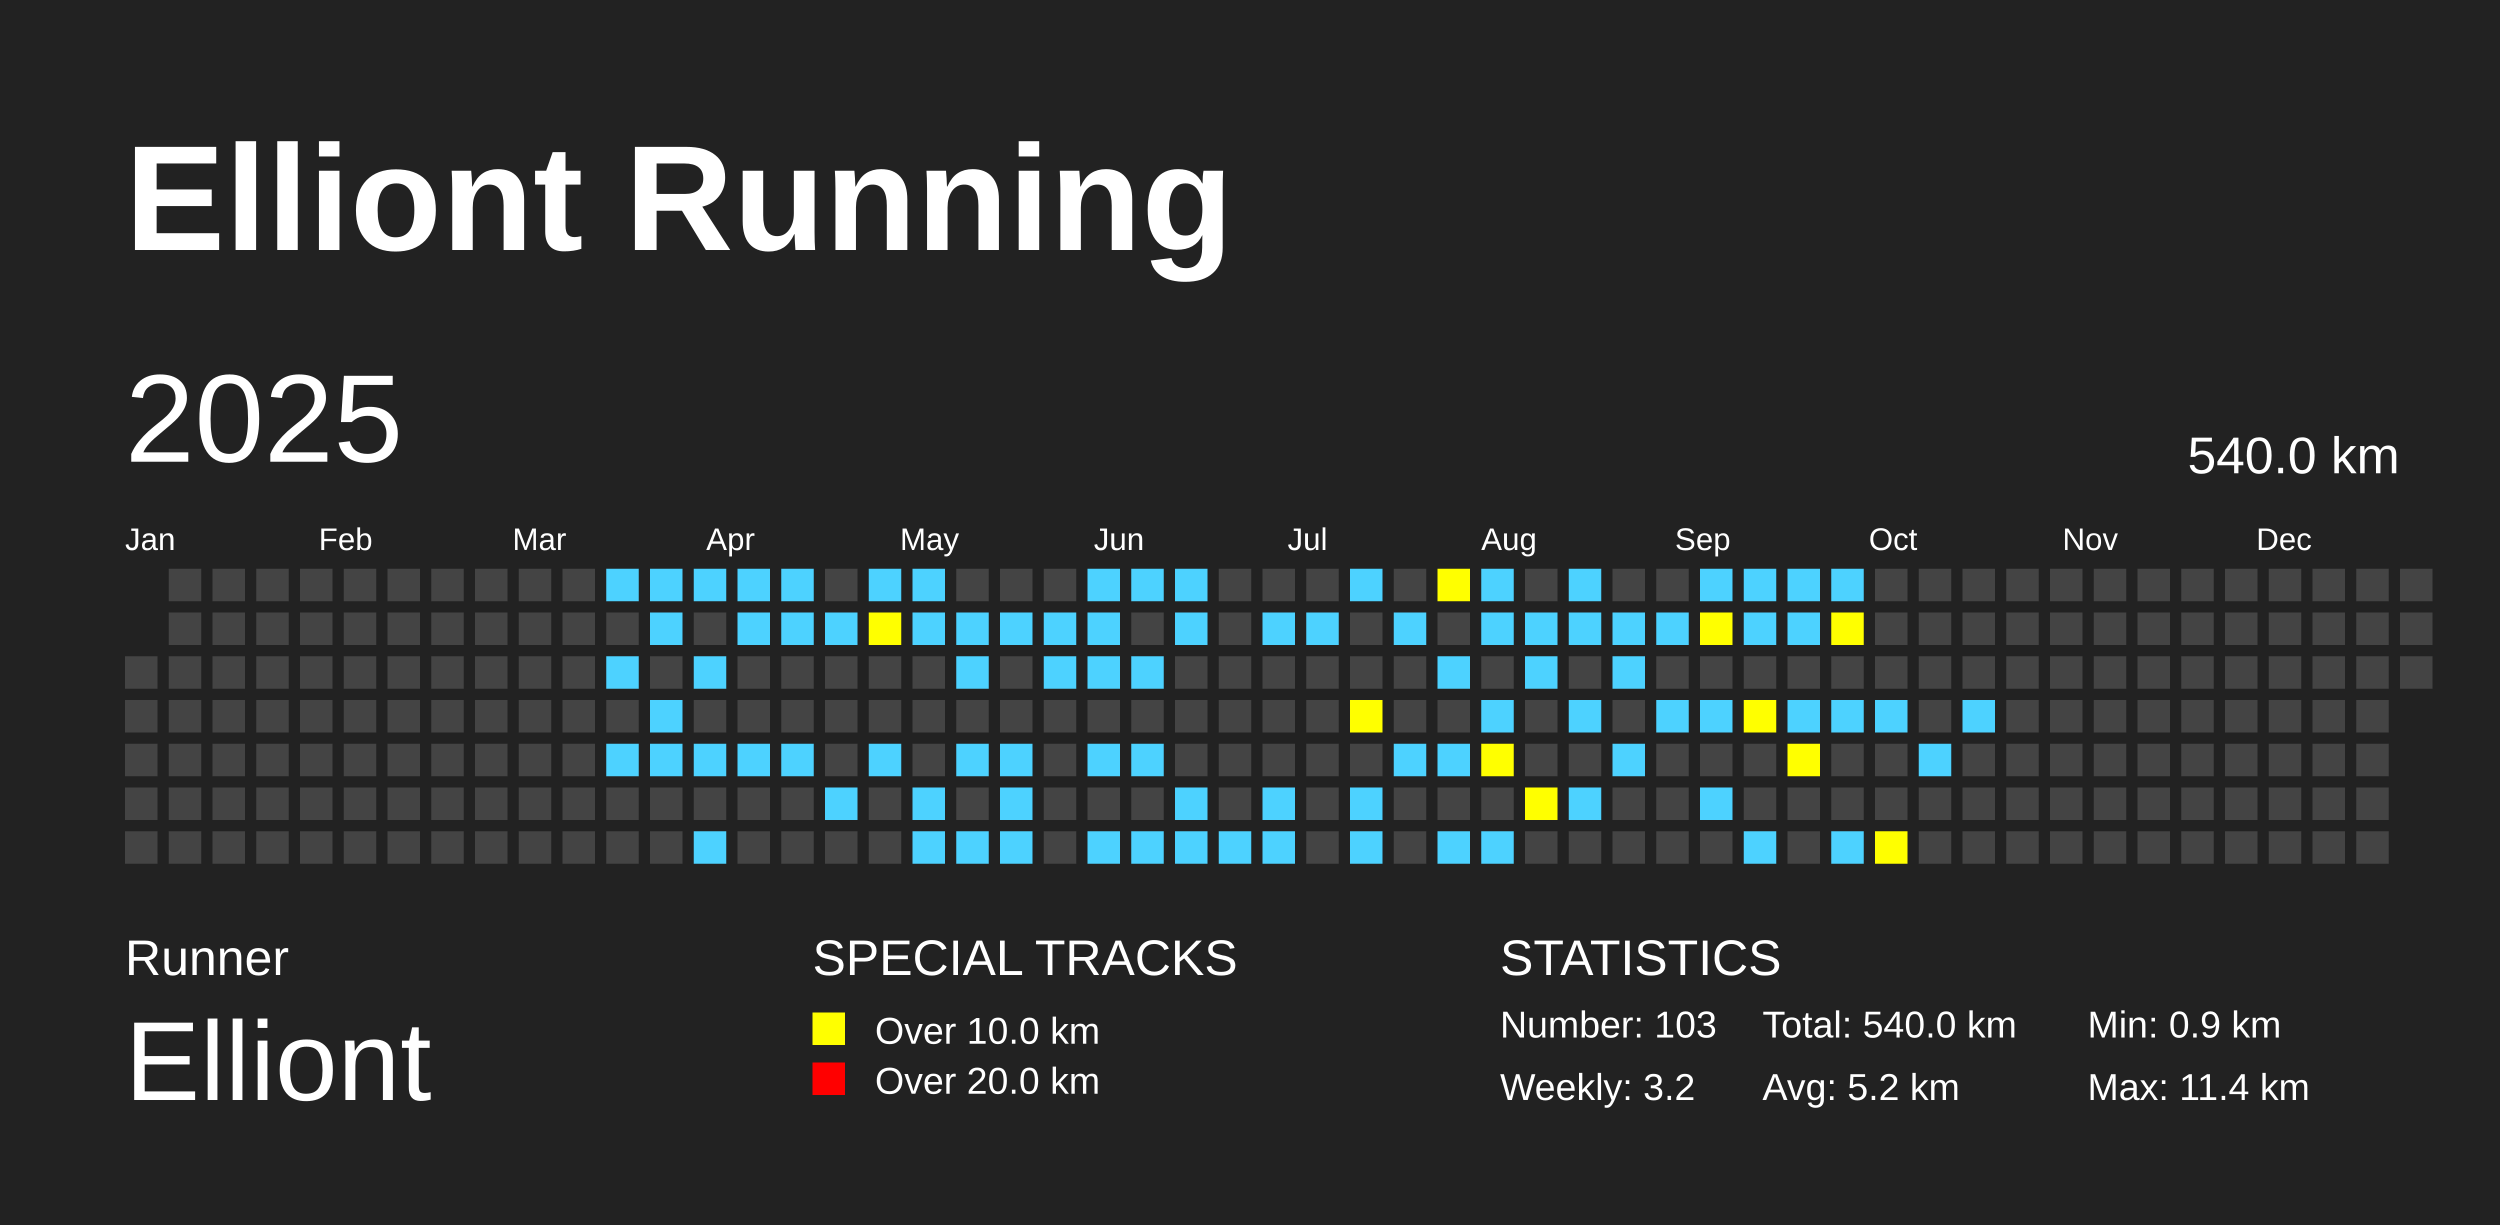
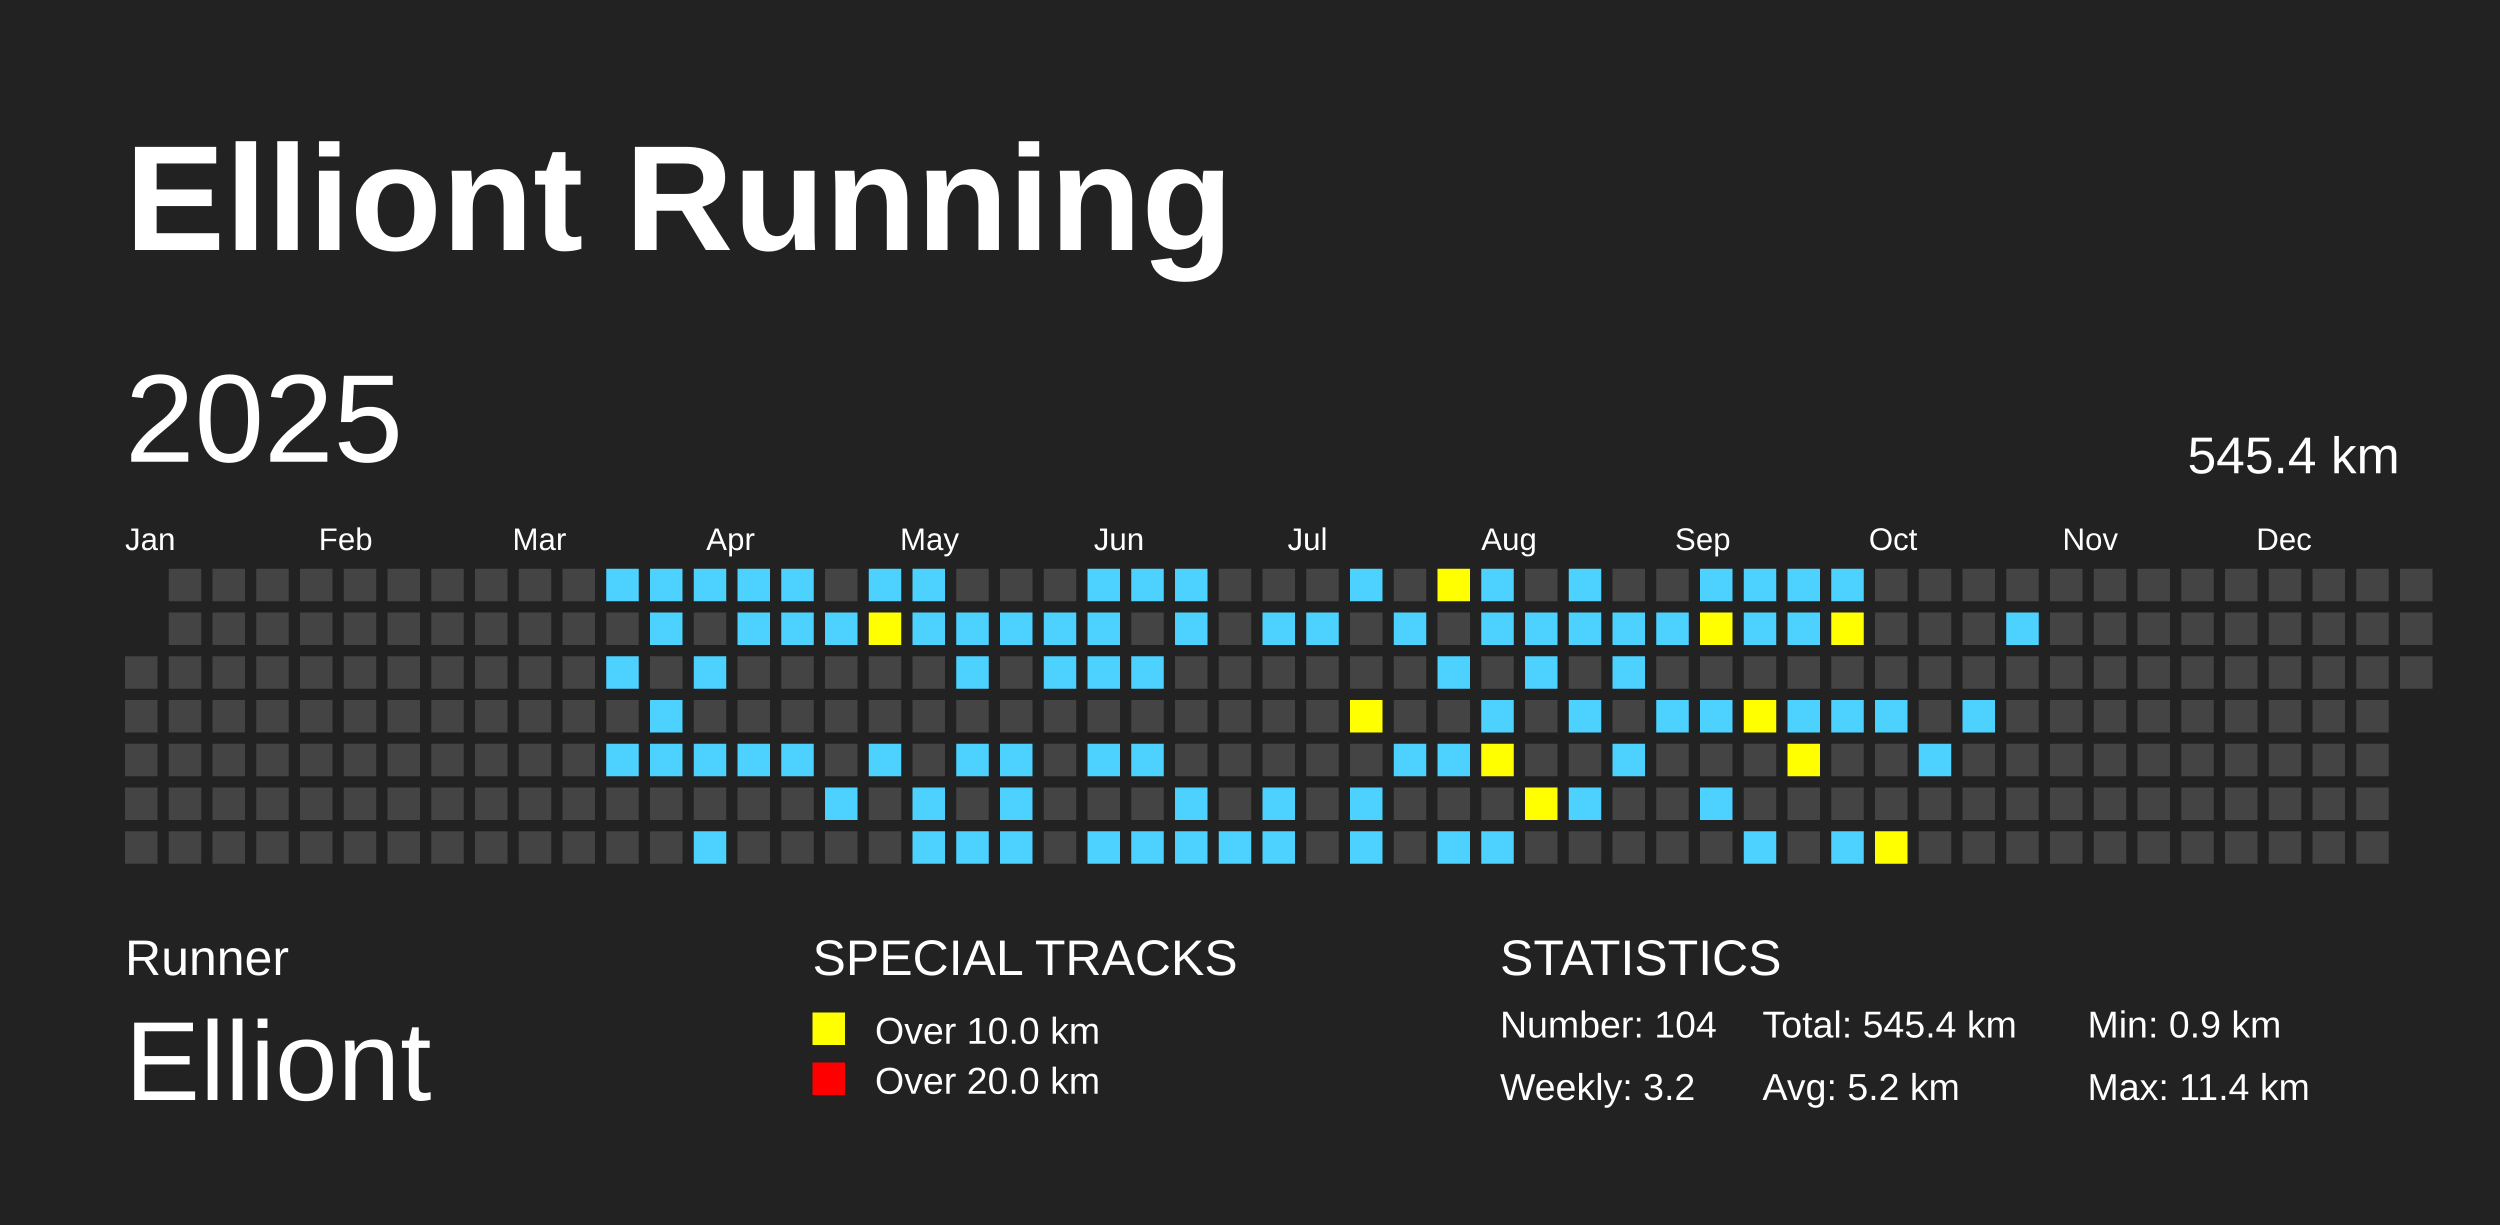
<svg xmlns="http://www.w3.org/2000/svg" baseProfile="full" height="98mm" version="1.1" viewBox="0,0,200,98" width="200mm">
  <defs />
  <rect fill="#222222" height="98" width="200" x="0" y="0" />
  <text fill="#FFFFFF" style="font-size:12px; font-family:Arial; font-weight:bold;" x="10" y="20">Elliont Running</text>
  <text fill="#FFFFFF" style="font-size:4px; font-family:Arial" x="10" y="78">Runner</text>
  <text fill="#FFFFFF" style="font-size:9px; font-family:Arial" x="10" y="88">Elliont</text>
  <text fill="#FFFFFF" style="font-size:4px; font-family:Arial" x="65" y="78">SPECIAL TRACKS</text>
  <rect fill="yellow" height="2.6" width="2.6" x="65" y="81" />
  <text fill="#FFFFFF" style="font-size:3px; font-family:Arial" x="70" y="83.5">Over 10.0 km</text>
  <rect fill="red" height="2.6" width="2.6" x="65" y="85" />
  <text fill="#FFFFFF" style="font-size:3px; font-family:Arial" x="70" y="87.5">Over 20.0 km</text>
  <text fill="#FFFFFF" style="font-size:4px; font-family:Arial" x="120" y="78">STATISTICS</text>
-   <text fill="#FFFFFF" style="font-size:3px; font-family:Arial" x="120" y="83">Number: 103</text>
+   <text fill="#FFFFFF" style="font-size:3px; font-family:Arial" x="120" y="83">Number: 104</text>
  <text fill="#FFFFFF" style="font-size:3px; font-family:Arial" x="120" y="88">Weekly: 3.2</text>
-   <text fill="#FFFFFF" style="font-size:3px; font-family:Arial" x="141" y="83">Total: 540.0 km</text>
+   <text fill="#FFFFFF" style="font-size:3px; font-family:Arial" x="141" y="83">Total: 545.4 km</text>
  <text fill="#FFFFFF" style="font-size:3px; font-family:Arial" x="141" y="88">Avg: 5.2 km</text>
  <text fill="#FFFFFF" style="font-size:3px; font-family:Arial" x="167" y="83">Min: 0.9 km</text>
  <text fill="#FFFFFF" style="font-size:3px; font-family:Arial" x="167" y="88">Max: 11.4 km</text>
  <text dominant-baseline="hanging" fill="#FFFFFF" style="font-size:10.0px; font-family:Arial;" x="10" y="30">2025</text>
-   <text dominant-baseline="hanging" fill="#FFFFFF" style="font-size:4.125px; font-family:Arial;" x="175" y="35">540.0 km</text>
+   <text dominant-baseline="hanging" fill="#FFFFFF" style="font-size:4.125px; font-family:Arial;" x="175" y="35">545.4 km</text>
  <text fill="#FFFFFF" style="font-size:2.5px; font-family:Arial" x="10.0" y="44">Jan</text>
  <text fill="#FFFFFF" style="font-size:2.5px; font-family:Arial" x="25.5" y="44">Feb</text>
  <text fill="#FFFFFF" style="font-size:2.5px; font-family:Arial" x="41.0" y="44">Mar</text>
  <text fill="#FFFFFF" style="font-size:2.5px; font-family:Arial" x="56.5" y="44">Apr</text>
  <text fill="#FFFFFF" style="font-size:2.5px; font-family:Arial" x="72.0" y="44">May</text>
  <text fill="#FFFFFF" style="font-size:2.5px; font-family:Arial" x="87.5" y="44">Jun</text>
  <text fill="#FFFFFF" style="font-size:2.5px; font-family:Arial" x="103.0" y="44">Jul</text>
  <text fill="#FFFFFF" style="font-size:2.5px; font-family:Arial" x="118.5" y="44">Aug</text>
  <text fill="#FFFFFF" style="font-size:2.5px; font-family:Arial" x="134.0" y="44">Sep</text>
  <text fill="#FFFFFF" style="font-size:2.5px; font-family:Arial" x="149.5" y="44">Oct</text>
  <text fill="#FFFFFF" style="font-size:2.5px; font-family:Arial" x="165.0" y="44">Nov</text>
  <text fill="#FFFFFF" style="font-size:2.5px; font-family:Arial" x="180.5" y="44">Dec</text>
  <rect fill="#444444" height="2.6" width="2.6" x="10.0" y="52.5" />
  <rect fill="#444444" height="2.6" width="2.6" x="10.0" y="56.0" />
  <rect fill="#444444" height="2.6" width="2.6" x="10.0" y="59.5" />
  <rect fill="#444444" height="2.6" width="2.6" x="10.0" y="63.0" />
  <rect fill="#444444" height="2.6" width="2.6" x="10.0" y="66.5" />
  <rect fill="#444444" height="2.6" width="2.6" x="13.5" y="45.5" />
  <rect fill="#444444" height="2.6" width="2.6" x="13.5" y="49.0" />
  <rect fill="#444444" height="2.6" width="2.6" x="13.5" y="52.5" />
  <rect fill="#444444" height="2.6" width="2.6" x="13.5" y="56.0" />
  <rect fill="#444444" height="2.6" width="2.6" x="13.5" y="59.5" />
  <rect fill="#444444" height="2.6" width="2.6" x="13.5" y="63.0" />
  <rect fill="#444444" height="2.6" width="2.6" x="13.5" y="66.5" />
  <rect fill="#444444" height="2.6" width="2.6" x="17.0" y="45.5" />
  <rect fill="#444444" height="2.6" width="2.6" x="17.0" y="49.0" />
  <rect fill="#444444" height="2.6" width="2.6" x="17.0" y="52.5" />
  <rect fill="#444444" height="2.6" width="2.6" x="17.0" y="56.0" />
  <rect fill="#444444" height="2.6" width="2.6" x="17.0" y="59.5" />
  <rect fill="#444444" height="2.6" width="2.6" x="17.0" y="63.0" />
  <rect fill="#444444" height="2.6" width="2.6" x="17.0" y="66.5" />
  <rect fill="#444444" height="2.6" width="2.6" x="20.5" y="45.5" />
  <rect fill="#444444" height="2.6" width="2.6" x="20.5" y="49.0" />
  <rect fill="#444444" height="2.6" width="2.6" x="20.5" y="52.5" />
  <rect fill="#444444" height="2.6" width="2.6" x="20.5" y="56.0" />
  <rect fill="#444444" height="2.6" width="2.6" x="20.5" y="59.5" />
  <rect fill="#444444" height="2.6" width="2.6" x="20.5" y="63.0" />
  <rect fill="#444444" height="2.6" width="2.6" x="20.5" y="66.5" />
  <rect fill="#444444" height="2.6" width="2.6" x="24.0" y="45.5" />
  <rect fill="#444444" height="2.6" width="2.6" x="24.0" y="49.0" />
  <rect fill="#444444" height="2.6" width="2.6" x="24.0" y="52.5" />
  <rect fill="#444444" height="2.6" width="2.6" x="24.0" y="56.0" />
  <rect fill="#444444" height="2.6" width="2.6" x="24.0" y="59.5" />
  <rect fill="#444444" height="2.6" width="2.6" x="24.0" y="63.0" />
  <rect fill="#444444" height="2.6" width="2.6" x="24.0" y="66.5" />
  <rect fill="#444444" height="2.6" width="2.6" x="27.5" y="45.5" />
  <rect fill="#444444" height="2.6" width="2.6" x="27.5" y="49.0" />
  <rect fill="#444444" height="2.6" width="2.6" x="27.5" y="52.5" />
  <rect fill="#444444" height="2.6" width="2.6" x="27.5" y="56.0" />
  <rect fill="#444444" height="2.6" width="2.6" x="27.5" y="59.5" />
  <rect fill="#444444" height="2.6" width="2.6" x="27.5" y="63.0" />
  <rect fill="#444444" height="2.6" width="2.6" x="27.5" y="66.5" />
  <rect fill="#444444" height="2.6" width="2.6" x="31.0" y="45.5" />
  <rect fill="#444444" height="2.6" width="2.6" x="31.0" y="49.0" />
  <rect fill="#444444" height="2.6" width="2.6" x="31.0" y="52.5" />
  <rect fill="#444444" height="2.6" width="2.6" x="31.0" y="56.0" />
  <rect fill="#444444" height="2.6" width="2.6" x="31.0" y="59.5" />
  <rect fill="#444444" height="2.6" width="2.6" x="31.0" y="63.0" />
  <rect fill="#444444" height="2.6" width="2.6" x="31.0" y="66.5" />
  <rect fill="#444444" height="2.6" width="2.6" x="34.5" y="45.5" />
  <rect fill="#444444" height="2.6" width="2.6" x="34.5" y="49.0" />
  <rect fill="#444444" height="2.6" width="2.6" x="34.5" y="52.5" />
  <rect fill="#444444" height="2.6" width="2.6" x="34.5" y="56.0" />
  <rect fill="#444444" height="2.6" width="2.6" x="34.5" y="59.5" />
  <rect fill="#444444" height="2.6" width="2.6" x="34.5" y="63.0" />
  <rect fill="#444444" height="2.6" width="2.6" x="34.5" y="66.5" />
  <rect fill="#444444" height="2.6" width="2.6" x="38.0" y="45.5" />
  <rect fill="#444444" height="2.6" width="2.6" x="38.0" y="49.0" />
  <rect fill="#444444" height="2.6" width="2.6" x="38.0" y="52.5" />
  <rect fill="#444444" height="2.6" width="2.6" x="38.0" y="56.0" />
  <rect fill="#444444" height="2.6" width="2.6" x="38.0" y="59.5" />
  <rect fill="#444444" height="2.6" width="2.6" x="38.0" y="63.0" />
  <rect fill="#444444" height="2.6" width="2.6" x="38.0" y="66.5" />
  <rect fill="#444444" height="2.6" width="2.6" x="41.5" y="45.5" />
  <rect fill="#444444" height="2.6" width="2.6" x="41.5" y="49.0" />
  <rect fill="#444444" height="2.6" width="2.6" x="41.5" y="52.5" />
  <rect fill="#444444" height="2.6" width="2.6" x="41.5" y="56.0" />
  <rect fill="#444444" height="2.6" width="2.6" x="41.5" y="59.5" />
  <rect fill="#444444" height="2.6" width="2.6" x="41.5" y="63.0" />
  <rect fill="#444444" height="2.6" width="2.6" x="41.5" y="66.5" />
  <rect fill="#444444" height="2.6" width="2.6" x="45.0" y="45.5" />
  <rect fill="#444444" height="2.6" width="2.6" x="45.0" y="49.0" />
  <rect fill="#444444" height="2.6" width="2.6" x="45.0" y="52.5" />
  <rect fill="#444444" height="2.6" width="2.6" x="45.0" y="56.0" />
  <rect fill="#444444" height="2.6" width="2.6" x="45.0" y="59.5" />
  <rect fill="#444444" height="2.6" width="2.6" x="45.0" y="63.0" />
  <rect fill="#444444" height="2.6" width="2.6" x="45.0" y="66.5" />
  <rect fill="#4DD2FF" height="2.6" width="2.6" x="48.5" y="45.5" />
  <rect fill="#444444" height="2.6" width="2.6" x="48.5" y="49.0" />
  <rect fill="#4DD2FF" height="2.6" width="2.6" x="48.5" y="52.5" />
  <rect fill="#444444" height="2.6" width="2.6" x="48.5" y="56.0" />
  <rect fill="#4DD2FF" height="2.6" width="2.6" x="48.5" y="59.5" />
  <rect fill="#444444" height="2.6" width="2.6" x="48.5" y="63.0" />
  <rect fill="#444444" height="2.6" width="2.6" x="48.5" y="66.5" />
  <rect fill="#4DD2FF" height="2.6" width="2.6" x="52.0" y="45.5" />
  <rect fill="#4DD2FF" height="2.6" width="2.6" x="52.0" y="49.0" />
  <rect fill="#444444" height="2.6" width="2.6" x="52.0" y="52.5" />
  <rect fill="#4DD2FF" height="2.6" width="2.6" x="52.0" y="56.0" />
  <rect fill="#4DD2FF" height="2.6" width="2.6" x="52.0" y="59.5" />
  <rect fill="#444444" height="2.6" width="2.6" x="52.0" y="63.0" />
  <rect fill="#444444" height="2.6" width="2.6" x="52.0" y="66.5" />
  <rect fill="#4DD2FF" height="2.6" width="2.6" x="55.5" y="45.5" />
  <rect fill="#444444" height="2.6" width="2.6" x="55.5" y="49.0" />
  <rect fill="#4DD2FF" height="2.6" width="2.6" x="55.5" y="52.5" />
  <rect fill="#444444" height="2.6" width="2.6" x="55.5" y="56.0" />
  <rect fill="#4DD2FF" height="2.6" width="2.6" x="55.5" y="59.5" />
  <rect fill="#444444" height="2.6" width="2.6" x="55.5" y="63.0" />
  <rect fill="#4DD2FF" height="2.6" width="2.6" x="55.5" y="66.5" />
  <rect fill="#4DD2FF" height="2.6" width="2.6" x="59.0" y="45.5" />
  <rect fill="#4DD2FF" height="2.6" width="2.6" x="59.0" y="49.0" />
  <rect fill="#444444" height="2.6" width="2.6" x="59.0" y="52.5" />
  <rect fill="#444444" height="2.6" width="2.6" x="59.0" y="56.0" />
  <rect fill="#4DD2FF" height="2.6" width="2.6" x="59.0" y="59.5" />
  <rect fill="#444444" height="2.6" width="2.6" x="59.0" y="63.0" />
  <rect fill="#444444" height="2.6" width="2.6" x="59.0" y="66.5" />
  <rect fill="#4DD2FF" height="2.6" width="2.6" x="62.5" y="45.5" />
  <rect fill="#4DD2FF" height="2.6" width="2.6" x="62.5" y="49.0" />
  <rect fill="#444444" height="2.6" width="2.6" x="62.5" y="52.5" />
  <rect fill="#444444" height="2.6" width="2.6" x="62.5" y="56.0" />
  <rect fill="#4DD2FF" height="2.6" width="2.6" x="62.5" y="59.5" />
  <rect fill="#444444" height="2.6" width="2.6" x="62.5" y="63.0" />
  <rect fill="#444444" height="2.6" width="2.6" x="62.5" y="66.5" />
  <rect fill="#444444" height="2.6" width="2.6" x="66.0" y="45.5" />
  <rect fill="#4DD2FF" height="2.6" width="2.6" x="66.0" y="49.0" />
  <rect fill="#444444" height="2.6" width="2.6" x="66.0" y="52.5" />
  <rect fill="#444444" height="2.6" width="2.6" x="66.0" y="56.0" />
  <rect fill="#444444" height="2.6" width="2.6" x="66.0" y="59.5" />
  <rect fill="#4DD2FF" height="2.6" width="2.6" x="66.0" y="63.0" />
  <rect fill="#444444" height="2.6" width="2.6" x="66.0" y="66.5" />
  <rect fill="#4DD2FF" height="2.6" width="2.6" x="69.5" y="45.5" />
  <rect fill="yellow" height="2.6" width="2.6" x="69.5" y="49.0" />
  <rect fill="#444444" height="2.6" width="2.6" x="69.5" y="52.5" />
  <rect fill="#444444" height="2.6" width="2.6" x="69.5" y="56.0" />
  <rect fill="#4DD2FF" height="2.6" width="2.6" x="69.5" y="59.5" />
  <rect fill="#444444" height="2.6" width="2.6" x="69.5" y="63.0" />
  <rect fill="#444444" height="2.6" width="2.6" x="69.5" y="66.5" />
  <rect fill="#4DD2FF" height="2.6" width="2.6" x="73.0" y="45.5" />
  <rect fill="#4DD2FF" height="2.6" width="2.6" x="73.0" y="49.0" />
  <rect fill="#444444" height="2.6" width="2.6" x="73.0" y="52.5" />
  <rect fill="#444444" height="2.6" width="2.6" x="73.0" y="56.0" />
  <rect fill="#444444" height="2.6" width="2.6" x="73.0" y="59.5" />
  <rect fill="#4DD2FF" height="2.6" width="2.6" x="73.0" y="63.0" />
  <rect fill="#4DD2FF" height="2.6" width="2.6" x="73.0" y="66.5" />
  <rect fill="#444444" height="2.6" width="2.6" x="76.5" y="45.5" />
  <rect fill="#4DD2FF" height="2.6" width="2.6" x="76.5" y="49.0" />
  <rect fill="#4DD2FF" height="2.6" width="2.6" x="76.5" y="52.5" />
  <rect fill="#444444" height="2.6" width="2.6" x="76.5" y="56.0" />
  <rect fill="#4DD2FF" height="2.6" width="2.6" x="76.5" y="59.5" />
  <rect fill="#444444" height="2.6" width="2.6" x="76.5" y="63.0" />
  <rect fill="#4DD2FF" height="2.6" width="2.6" x="76.5" y="66.5" />
  <rect fill="#444444" height="2.6" width="2.6" x="80.0" y="45.5" />
  <rect fill="#4DD2FF" height="2.6" width="2.6" x="80.0" y="49.0" />
  <rect fill="#444444" height="2.6" width="2.6" x="80.0" y="52.5" />
  <rect fill="#444444" height="2.6" width="2.6" x="80.0" y="56.0" />
  <rect fill="#4DD2FF" height="2.6" width="2.6" x="80.0" y="59.5" />
  <rect fill="#4DD2FF" height="2.6" width="2.6" x="80.0" y="63.0" />
  <rect fill="#4DD2FF" height="2.6" width="2.6" x="80.0" y="66.5" />
  <rect fill="#444444" height="2.6" width="2.6" x="83.5" y="45.5" />
  <rect fill="#4DD2FF" height="2.6" width="2.6" x="83.5" y="49.0" />
  <rect fill="#4DD2FF" height="2.6" width="2.6" x="83.5" y="52.5" />
  <rect fill="#444444" height="2.6" width="2.6" x="83.5" y="56.0" />
  <rect fill="#444444" height="2.6" width="2.6" x="83.5" y="59.5" />
  <rect fill="#444444" height="2.6" width="2.6" x="83.5" y="63.0" />
  <rect fill="#444444" height="2.6" width="2.6" x="83.5" y="66.5" />
  <rect fill="#4DD2FF" height="2.6" width="2.6" x="87.0" y="45.5" />
  <rect fill="#4DD2FF" height="2.6" width="2.6" x="87.0" y="49.0" />
  <rect fill="#4DD2FF" height="2.6" width="2.6" x="87.0" y="52.5" />
  <rect fill="#444444" height="2.6" width="2.6" x="87.0" y="56.0" />
  <rect fill="#4DD2FF" height="2.6" width="2.6" x="87.0" y="59.5" />
  <rect fill="#444444" height="2.6" width="2.6" x="87.0" y="63.0" />
  <rect fill="#4DD2FF" height="2.6" width="2.6" x="87.0" y="66.5" />
  <rect fill="#4DD2FF" height="2.6" width="2.6" x="90.5" y="45.5" />
  <rect fill="#444444" height="2.6" width="2.6" x="90.5" y="49.0" />
  <rect fill="#4DD2FF" height="2.6" width="2.6" x="90.5" y="52.5" />
  <rect fill="#444444" height="2.6" width="2.6" x="90.5" y="56.0" />
  <rect fill="#4DD2FF" height="2.6" width="2.6" x="90.5" y="59.5" />
  <rect fill="#444444" height="2.6" width="2.6" x="90.5" y="63.0" />
  <rect fill="#4DD2FF" height="2.6" width="2.6" x="90.5" y="66.5" />
  <rect fill="#4DD2FF" height="2.6" width="2.6" x="94.0" y="45.5" />
  <rect fill="#4DD2FF" height="2.6" width="2.6" x="94.0" y="49.0" />
  <rect fill="#444444" height="2.6" width="2.6" x="94.0" y="52.5" />
  <rect fill="#444444" height="2.6" width="2.6" x="94.0" y="56.0" />
  <rect fill="#444444" height="2.6" width="2.6" x="94.0" y="59.5" />
  <rect fill="#4DD2FF" height="2.6" width="2.6" x="94.0" y="63.0" />
  <rect fill="#4DD2FF" height="2.6" width="2.6" x="94.0" y="66.5" />
  <rect fill="#444444" height="2.6" width="2.6" x="97.5" y="45.5" />
  <rect fill="#444444" height="2.6" width="2.6" x="97.5" y="49.0" />
  <rect fill="#444444" height="2.6" width="2.6" x="97.5" y="52.5" />
  <rect fill="#444444" height="2.6" width="2.6" x="97.5" y="56.0" />
  <rect fill="#444444" height="2.6" width="2.6" x="97.5" y="59.5" />
  <rect fill="#444444" height="2.6" width="2.6" x="97.5" y="63.0" />
  <rect fill="#4DD2FF" height="2.6" width="2.6" x="97.5" y="66.5" />
  <rect fill="#444444" height="2.6" width="2.6" x="101.0" y="45.5" />
  <rect fill="#4DD2FF" height="2.6" width="2.6" x="101.0" y="49.0" />
  <rect fill="#444444" height="2.6" width="2.6" x="101.0" y="52.5" />
  <rect fill="#444444" height="2.6" width="2.6" x="101.0" y="56.0" />
  <rect fill="#444444" height="2.6" width="2.6" x="101.0" y="59.5" />
  <rect fill="#4DD2FF" height="2.6" width="2.6" x="101.0" y="63.0" />
  <rect fill="#4DD2FF" height="2.6" width="2.6" x="101.0" y="66.5" />
  <rect fill="#444444" height="2.6" width="2.6" x="104.5" y="45.5" />
  <rect fill="#4DD2FF" height="2.6" width="2.6" x="104.5" y="49.0" />
  <rect fill="#444444" height="2.6" width="2.6" x="104.5" y="52.5" />
  <rect fill="#444444" height="2.6" width="2.6" x="104.5" y="56.0" />
  <rect fill="#444444" height="2.6" width="2.6" x="104.5" y="59.5" />
  <rect fill="#444444" height="2.6" width="2.6" x="104.5" y="63.0" />
  <rect fill="#444444" height="2.6" width="2.6" x="104.5" y="66.5" />
  <rect fill="#4DD2FF" height="2.6" width="2.6" x="108.0" y="45.5" />
  <rect fill="#444444" height="2.6" width="2.6" x="108.0" y="49.0" />
  <rect fill="#444444" height="2.6" width="2.6" x="108.0" y="52.5" />
  <rect fill="yellow" height="2.6" width="2.6" x="108.0" y="56.0" />
  <rect fill="#444444" height="2.6" width="2.6" x="108.0" y="59.5" />
  <rect fill="#4DD2FF" height="2.6" width="2.6" x="108.0" y="63.0" />
  <rect fill="#4DD2FF" height="2.6" width="2.6" x="108.0" y="66.5" />
  <rect fill="#444444" height="2.6" width="2.6" x="111.5" y="45.5" />
  <rect fill="#4DD2FF" height="2.6" width="2.6" x="111.5" y="49.0" />
  <rect fill="#444444" height="2.6" width="2.6" x="111.5" y="52.5" />
  <rect fill="#444444" height="2.6" width="2.6" x="111.5" y="56.0" />
  <rect fill="#4DD2FF" height="2.6" width="2.6" x="111.5" y="59.5" />
  <rect fill="#444444" height="2.6" width="2.6" x="111.5" y="63.0" />
  <rect fill="#444444" height="2.6" width="2.6" x="111.5" y="66.5" />
  <rect fill="yellow" height="2.6" width="2.6" x="115.0" y="45.5" />
  <rect fill="#444444" height="2.6" width="2.6" x="115.0" y="49.0" />
  <rect fill="#4DD2FF" height="2.6" width="2.6" x="115.0" y="52.5" />
  <rect fill="#444444" height="2.6" width="2.6" x="115.0" y="56.0" />
  <rect fill="#4DD2FF" height="2.6" width="2.6" x="115.0" y="59.5" />
  <rect fill="#444444" height="2.6" width="2.6" x="115.0" y="63.0" />
  <rect fill="#4DD2FF" height="2.6" width="2.6" x="115.0" y="66.5" />
  <rect fill="#4DD2FF" height="2.6" width="2.6" x="118.5" y="45.5" />
  <rect fill="#4DD2FF" height="2.6" width="2.6" x="118.5" y="49.0" />
  <rect fill="#444444" height="2.6" width="2.6" x="118.5" y="52.5" />
  <rect fill="#4DD2FF" height="2.6" width="2.6" x="118.5" y="56.0" />
  <rect fill="yellow" height="2.6" width="2.6" x="118.5" y="59.5" />
  <rect fill="#444444" height="2.6" width="2.6" x="118.5" y="63.0" />
  <rect fill="#4DD2FF" height="2.6" width="2.6" x="118.5" y="66.5" />
  <rect fill="#444444" height="2.6" width="2.6" x="122.0" y="45.5" />
  <rect fill="#4DD2FF" height="2.6" width="2.6" x="122.0" y="49.0" />
  <rect fill="#4DD2FF" height="2.6" width="2.6" x="122.0" y="52.5" />
  <rect fill="#444444" height="2.6" width="2.6" x="122.0" y="56.0" />
  <rect fill="#444444" height="2.6" width="2.6" x="122.0" y="59.5" />
  <rect fill="yellow" height="2.6" width="2.6" x="122.0" y="63.0" />
  <rect fill="#444444" height="2.6" width="2.6" x="122.0" y="66.5" />
  <rect fill="#4DD2FF" height="2.6" width="2.6" x="125.5" y="45.5" />
  <rect fill="#4DD2FF" height="2.6" width="2.6" x="125.5" y="49.0" />
  <rect fill="#444444" height="2.6" width="2.6" x="125.5" y="52.5" />
  <rect fill="#4DD2FF" height="2.6" width="2.6" x="125.5" y="56.0" />
  <rect fill="#444444" height="2.6" width="2.6" x="125.5" y="59.5" />
  <rect fill="#4DD2FF" height="2.6" width="2.6" x="125.5" y="63.0" />
  <rect fill="#444444" height="2.6" width="2.6" x="125.5" y="66.5" />
  <rect fill="#444444" height="2.6" width="2.6" x="129.0" y="45.5" />
  <rect fill="#4DD2FF" height="2.6" width="2.6" x="129.0" y="49.0" />
  <rect fill="#4DD2FF" height="2.6" width="2.6" x="129.0" y="52.5" />
  <rect fill="#444444" height="2.6" width="2.6" x="129.0" y="56.0" />
  <rect fill="#4DD2FF" height="2.6" width="2.6" x="129.0" y="59.5" />
  <rect fill="#444444" height="2.6" width="2.6" x="129.0" y="63.0" />
  <rect fill="#444444" height="2.6" width="2.6" x="129.0" y="66.5" />
  <rect fill="#444444" height="2.6" width="2.6" x="132.5" y="45.5" />
  <rect fill="#4DD2FF" height="2.6" width="2.6" x="132.5" y="49.0" />
  <rect fill="#444444" height="2.6" width="2.6" x="132.5" y="52.5" />
  <rect fill="#4DD2FF" height="2.6" width="2.6" x="132.5" y="56.0" />
  <rect fill="#444444" height="2.6" width="2.6" x="132.5" y="59.5" />
  <rect fill="#444444" height="2.6" width="2.6" x="132.5" y="63.0" />
  <rect fill="#444444" height="2.6" width="2.6" x="132.5" y="66.5" />
  <rect fill="#4DD2FF" height="2.6" width="2.6" x="136.0" y="45.5" />
  <rect fill="yellow" height="2.6" width="2.6" x="136.0" y="49.0" />
  <rect fill="#444444" height="2.6" width="2.6" x="136.0" y="52.5" />
  <rect fill="#4DD2FF" height="2.6" width="2.6" x="136.0" y="56.0" />
  <rect fill="#444444" height="2.6" width="2.6" x="136.0" y="59.5" />
  <rect fill="#4DD2FF" height="2.6" width="2.6" x="136.0" y="63.0" />
  <rect fill="#444444" height="2.6" width="2.6" x="136.0" y="66.5" />
  <rect fill="#4DD2FF" height="2.6" width="2.6" x="139.5" y="45.5" />
  <rect fill="#4DD2FF" height="2.6" width="2.6" x="139.5" y="49.0" />
  <rect fill="#444444" height="2.6" width="2.6" x="139.5" y="52.5" />
  <rect fill="yellow" height="2.6" width="2.6" x="139.5" y="56.0" />
  <rect fill="#444444" height="2.6" width="2.6" x="139.5" y="59.5" />
  <rect fill="#444444" height="2.6" width="2.6" x="139.5" y="63.0" />
  <rect fill="#4DD2FF" height="2.6" width="2.6" x="139.5" y="66.5" />
  <rect fill="#4DD2FF" height="2.6" width="2.6" x="143.0" y="45.5" />
  <rect fill="#4DD2FF" height="2.6" width="2.6" x="143.0" y="49.0" />
  <rect fill="#444444" height="2.6" width="2.6" x="143.0" y="52.5" />
  <rect fill="#4DD2FF" height="2.6" width="2.6" x="143.0" y="56.0" />
  <rect fill="yellow" height="2.6" width="2.6" x="143.0" y="59.5" />
  <rect fill="#444444" height="2.6" width="2.6" x="143.0" y="63.0" />
  <rect fill="#444444" height="2.6" width="2.6" x="143.0" y="66.5" />
  <rect fill="#4DD2FF" height="2.6" width="2.6" x="146.5" y="45.5" />
  <rect fill="yellow" height="2.6" width="2.6" x="146.5" y="49.0" />
  <rect fill="#444444" height="2.6" width="2.6" x="146.5" y="52.5" />
  <rect fill="#4DD2FF" height="2.6" width="2.6" x="146.5" y="56.0" />
  <rect fill="#444444" height="2.6" width="2.6" x="146.5" y="59.5" />
  <rect fill="#444444" height="2.6" width="2.6" x="146.5" y="63.0" />
  <rect fill="#4DD2FF" height="2.6" width="2.6" x="146.5" y="66.5" />
  <rect fill="#444444" height="2.6" width="2.6" x="150.0" y="45.5" />
  <rect fill="#444444" height="2.6" width="2.6" x="150.0" y="49.0" />
  <rect fill="#444444" height="2.6" width="2.6" x="150.0" y="52.5" />
  <rect fill="#4DD2FF" height="2.6" width="2.6" x="150.0" y="56.0" />
  <rect fill="#444444" height="2.6" width="2.6" x="150.0" y="59.5" />
  <rect fill="#444444" height="2.6" width="2.6" x="150.0" y="63.0" />
  <rect fill="yellow" height="2.6" width="2.6" x="150.0" y="66.5" />
  <rect fill="#444444" height="2.6" width="2.6" x="153.5" y="45.5" />
  <rect fill="#444444" height="2.6" width="2.6" x="153.5" y="49.0" />
  <rect fill="#444444" height="2.6" width="2.6" x="153.5" y="52.5" />
  <rect fill="#444444" height="2.6" width="2.6" x="153.5" y="56.0" />
  <rect fill="#4DD2FF" height="2.6" width="2.6" x="153.5" y="59.5" />
  <rect fill="#444444" height="2.6" width="2.6" x="153.5" y="63.0" />
  <rect fill="#444444" height="2.6" width="2.6" x="153.5" y="66.5" />
  <rect fill="#444444" height="2.6" width="2.6" x="157.0" y="45.5" />
  <rect fill="#444444" height="2.6" width="2.6" x="157.0" y="49.0" />
  <rect fill="#444444" height="2.6" width="2.6" x="157.0" y="52.5" />
  <rect fill="#4DD2FF" height="2.6" width="2.6" x="157.0" y="56.0" />
  <rect fill="#444444" height="2.6" width="2.6" x="157.0" y="59.5" />
  <rect fill="#444444" height="2.6" width="2.6" x="157.0" y="63.0" />
  <rect fill="#444444" height="2.6" width="2.6" x="157.0" y="66.5" />
  <rect fill="#444444" height="2.6" width="2.6" x="160.5" y="45.5" />
-   <rect fill="#444444" height="2.6" width="2.6" x="160.5" y="49.0" />
+   <rect fill="#4DD2FF" height="2.6" width="2.6" x="160.5" y="49.0" />
  <rect fill="#444444" height="2.6" width="2.6" x="160.5" y="52.5" />
  <rect fill="#444444" height="2.6" width="2.6" x="160.5" y="56.0" />
  <rect fill="#444444" height="2.6" width="2.6" x="160.5" y="59.5" />
  <rect fill="#444444" height="2.6" width="2.6" x="160.5" y="63.0" />
  <rect fill="#444444" height="2.6" width="2.6" x="160.5" y="66.5" />
  <rect fill="#444444" height="2.6" width="2.6" x="164.0" y="45.5" />
  <rect fill="#444444" height="2.6" width="2.6" x="164.0" y="49.0" />
  <rect fill="#444444" height="2.6" width="2.6" x="164.0" y="52.5" />
  <rect fill="#444444" height="2.6" width="2.6" x="164.0" y="56.0" />
  <rect fill="#444444" height="2.6" width="2.6" x="164.0" y="59.5" />
  <rect fill="#444444" height="2.6" width="2.6" x="164.0" y="63.0" />
  <rect fill="#444444" height="2.6" width="2.6" x="164.0" y="66.5" />
  <rect fill="#444444" height="2.6" width="2.6" x="167.5" y="45.5" />
  <rect fill="#444444" height="2.6" width="2.6" x="167.5" y="49.0" />
  <rect fill="#444444" height="2.6" width="2.6" x="167.5" y="52.5" />
  <rect fill="#444444" height="2.6" width="2.6" x="167.5" y="56.0" />
  <rect fill="#444444" height="2.6" width="2.6" x="167.5" y="59.5" />
  <rect fill="#444444" height="2.6" width="2.6" x="167.5" y="63.0" />
  <rect fill="#444444" height="2.6" width="2.6" x="167.5" y="66.5" />
  <rect fill="#444444" height="2.6" width="2.6" x="171.0" y="45.5" />
  <rect fill="#444444" height="2.6" width="2.6" x="171.0" y="49.0" />
  <rect fill="#444444" height="2.6" width="2.6" x="171.0" y="52.5" />
  <rect fill="#444444" height="2.6" width="2.6" x="171.0" y="56.0" />
  <rect fill="#444444" height="2.6" width="2.6" x="171.0" y="59.5" />
  <rect fill="#444444" height="2.6" width="2.6" x="171.0" y="63.0" />
  <rect fill="#444444" height="2.6" width="2.6" x="171.0" y="66.5" />
  <rect fill="#444444" height="2.6" width="2.6" x="174.5" y="45.5" />
  <rect fill="#444444" height="2.6" width="2.6" x="174.5" y="49.0" />
  <rect fill="#444444" height="2.6" width="2.6" x="174.5" y="52.5" />
  <rect fill="#444444" height="2.6" width="2.6" x="174.5" y="56.0" />
  <rect fill="#444444" height="2.6" width="2.6" x="174.5" y="59.5" />
  <rect fill="#444444" height="2.6" width="2.6" x="174.5" y="63.0" />
  <rect fill="#444444" height="2.6" width="2.6" x="174.5" y="66.5" />
  <rect fill="#444444" height="2.6" width="2.6" x="178.0" y="45.5" />
  <rect fill="#444444" height="2.6" width="2.6" x="178.0" y="49.0" />
  <rect fill="#444444" height="2.6" width="2.6" x="178.0" y="52.5" />
  <rect fill="#444444" height="2.6" width="2.6" x="178.0" y="56.0" />
  <rect fill="#444444" height="2.6" width="2.6" x="178.0" y="59.5" />
  <rect fill="#444444" height="2.6" width="2.6" x="178.0" y="63.0" />
  <rect fill="#444444" height="2.6" width="2.6" x="178.0" y="66.5" />
  <rect fill="#444444" height="2.6" width="2.6" x="181.5" y="45.5" />
  <rect fill="#444444" height="2.6" width="2.6" x="181.5" y="49.0" />
  <rect fill="#444444" height="2.6" width="2.6" x="181.5" y="52.5" />
  <rect fill="#444444" height="2.6" width="2.6" x="181.5" y="56.0" />
  <rect fill="#444444" height="2.6" width="2.6" x="181.5" y="59.5" />
  <rect fill="#444444" height="2.6" width="2.6" x="181.5" y="63.0" />
  <rect fill="#444444" height="2.6" width="2.6" x="181.5" y="66.5" />
  <rect fill="#444444" height="2.6" width="2.6" x="185.0" y="45.5" />
  <rect fill="#444444" height="2.6" width="2.6" x="185.0" y="49.0" />
  <rect fill="#444444" height="2.6" width="2.6" x="185.0" y="52.5" />
  <rect fill="#444444" height="2.6" width="2.6" x="185.0" y="56.0" />
  <rect fill="#444444" height="2.6" width="2.6" x="185.0" y="59.5" />
  <rect fill="#444444" height="2.6" width="2.6" x="185.0" y="63.0" />
  <rect fill="#444444" height="2.6" width="2.6" x="185.0" y="66.5" />
  <rect fill="#444444" height="2.6" width="2.6" x="188.5" y="45.5" />
  <rect fill="#444444" height="2.6" width="2.6" x="188.5" y="49.0" />
  <rect fill="#444444" height="2.6" width="2.6" x="188.5" y="52.5" />
  <rect fill="#444444" height="2.6" width="2.6" x="188.5" y="56.0" />
  <rect fill="#444444" height="2.6" width="2.6" x="188.5" y="59.5" />
  <rect fill="#444444" height="2.6" width="2.6" x="188.5" y="63.0" />
  <rect fill="#444444" height="2.6" width="2.6" x="188.5" y="66.5" />
  <rect fill="#444444" height="2.6" width="2.6" x="192.0" y="45.5" />
  <rect fill="#444444" height="2.6" width="2.6" x="192.0" y="49.0" />
  <rect fill="#444444" height="2.6" width="2.6" x="192.0" y="52.5" />
</svg>
